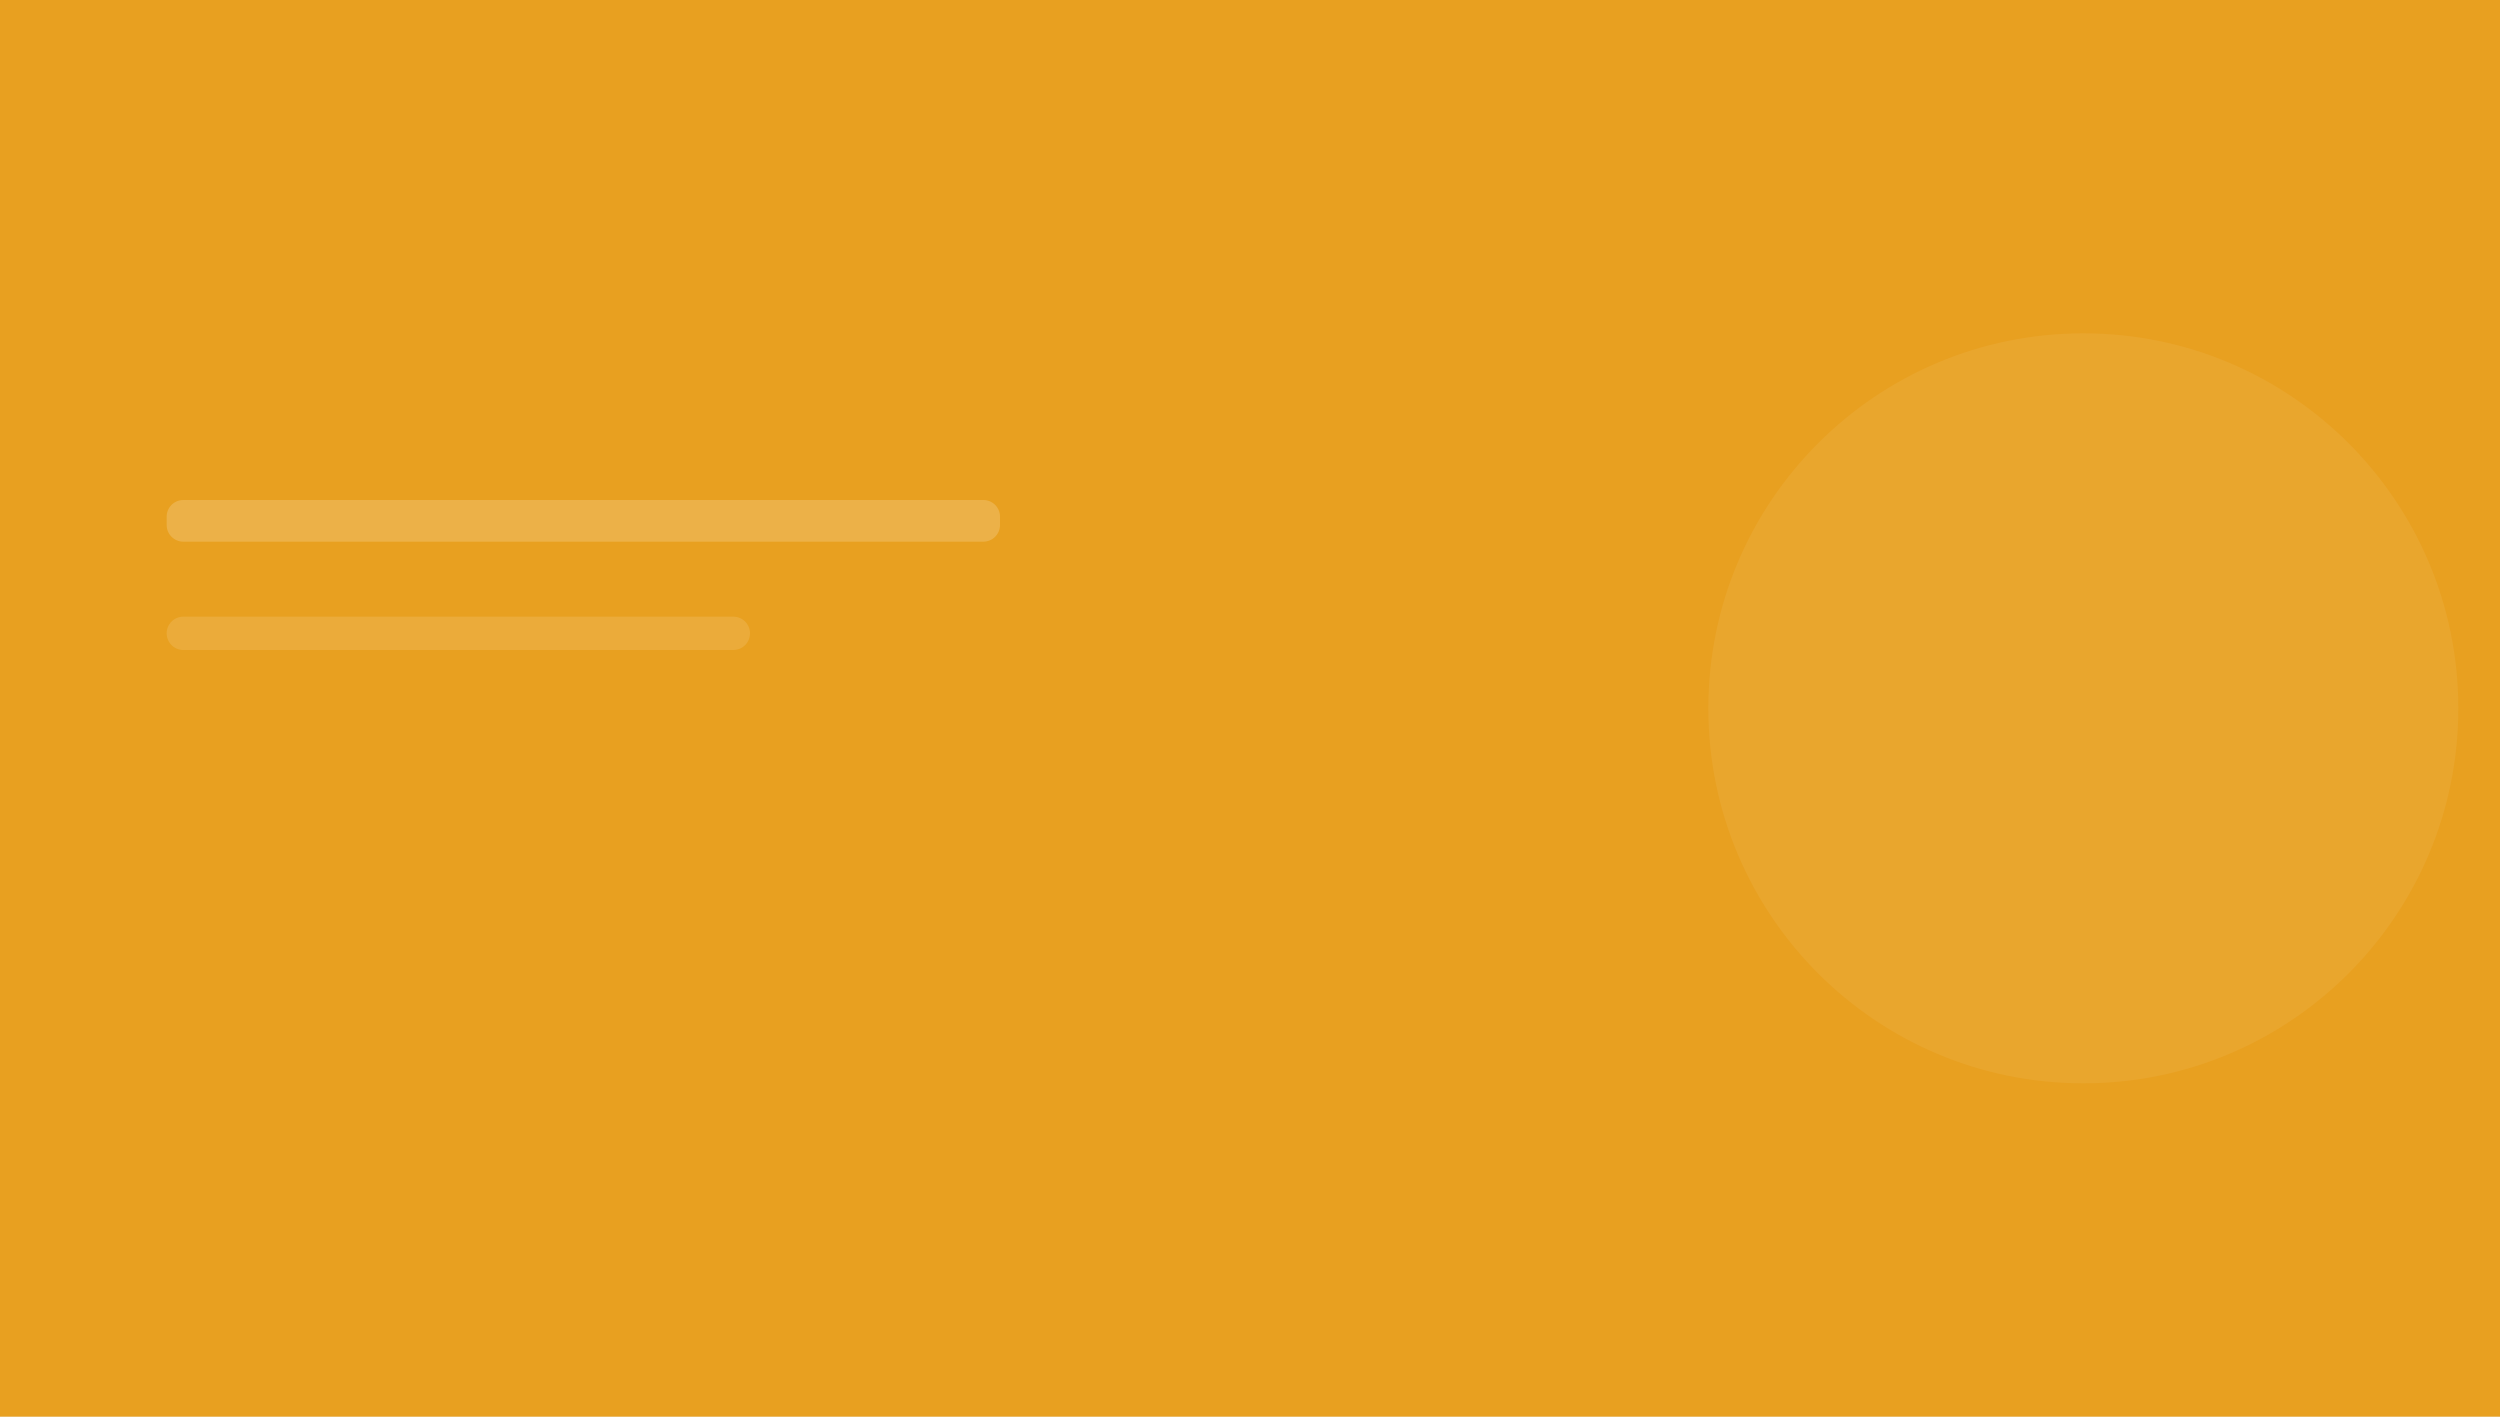
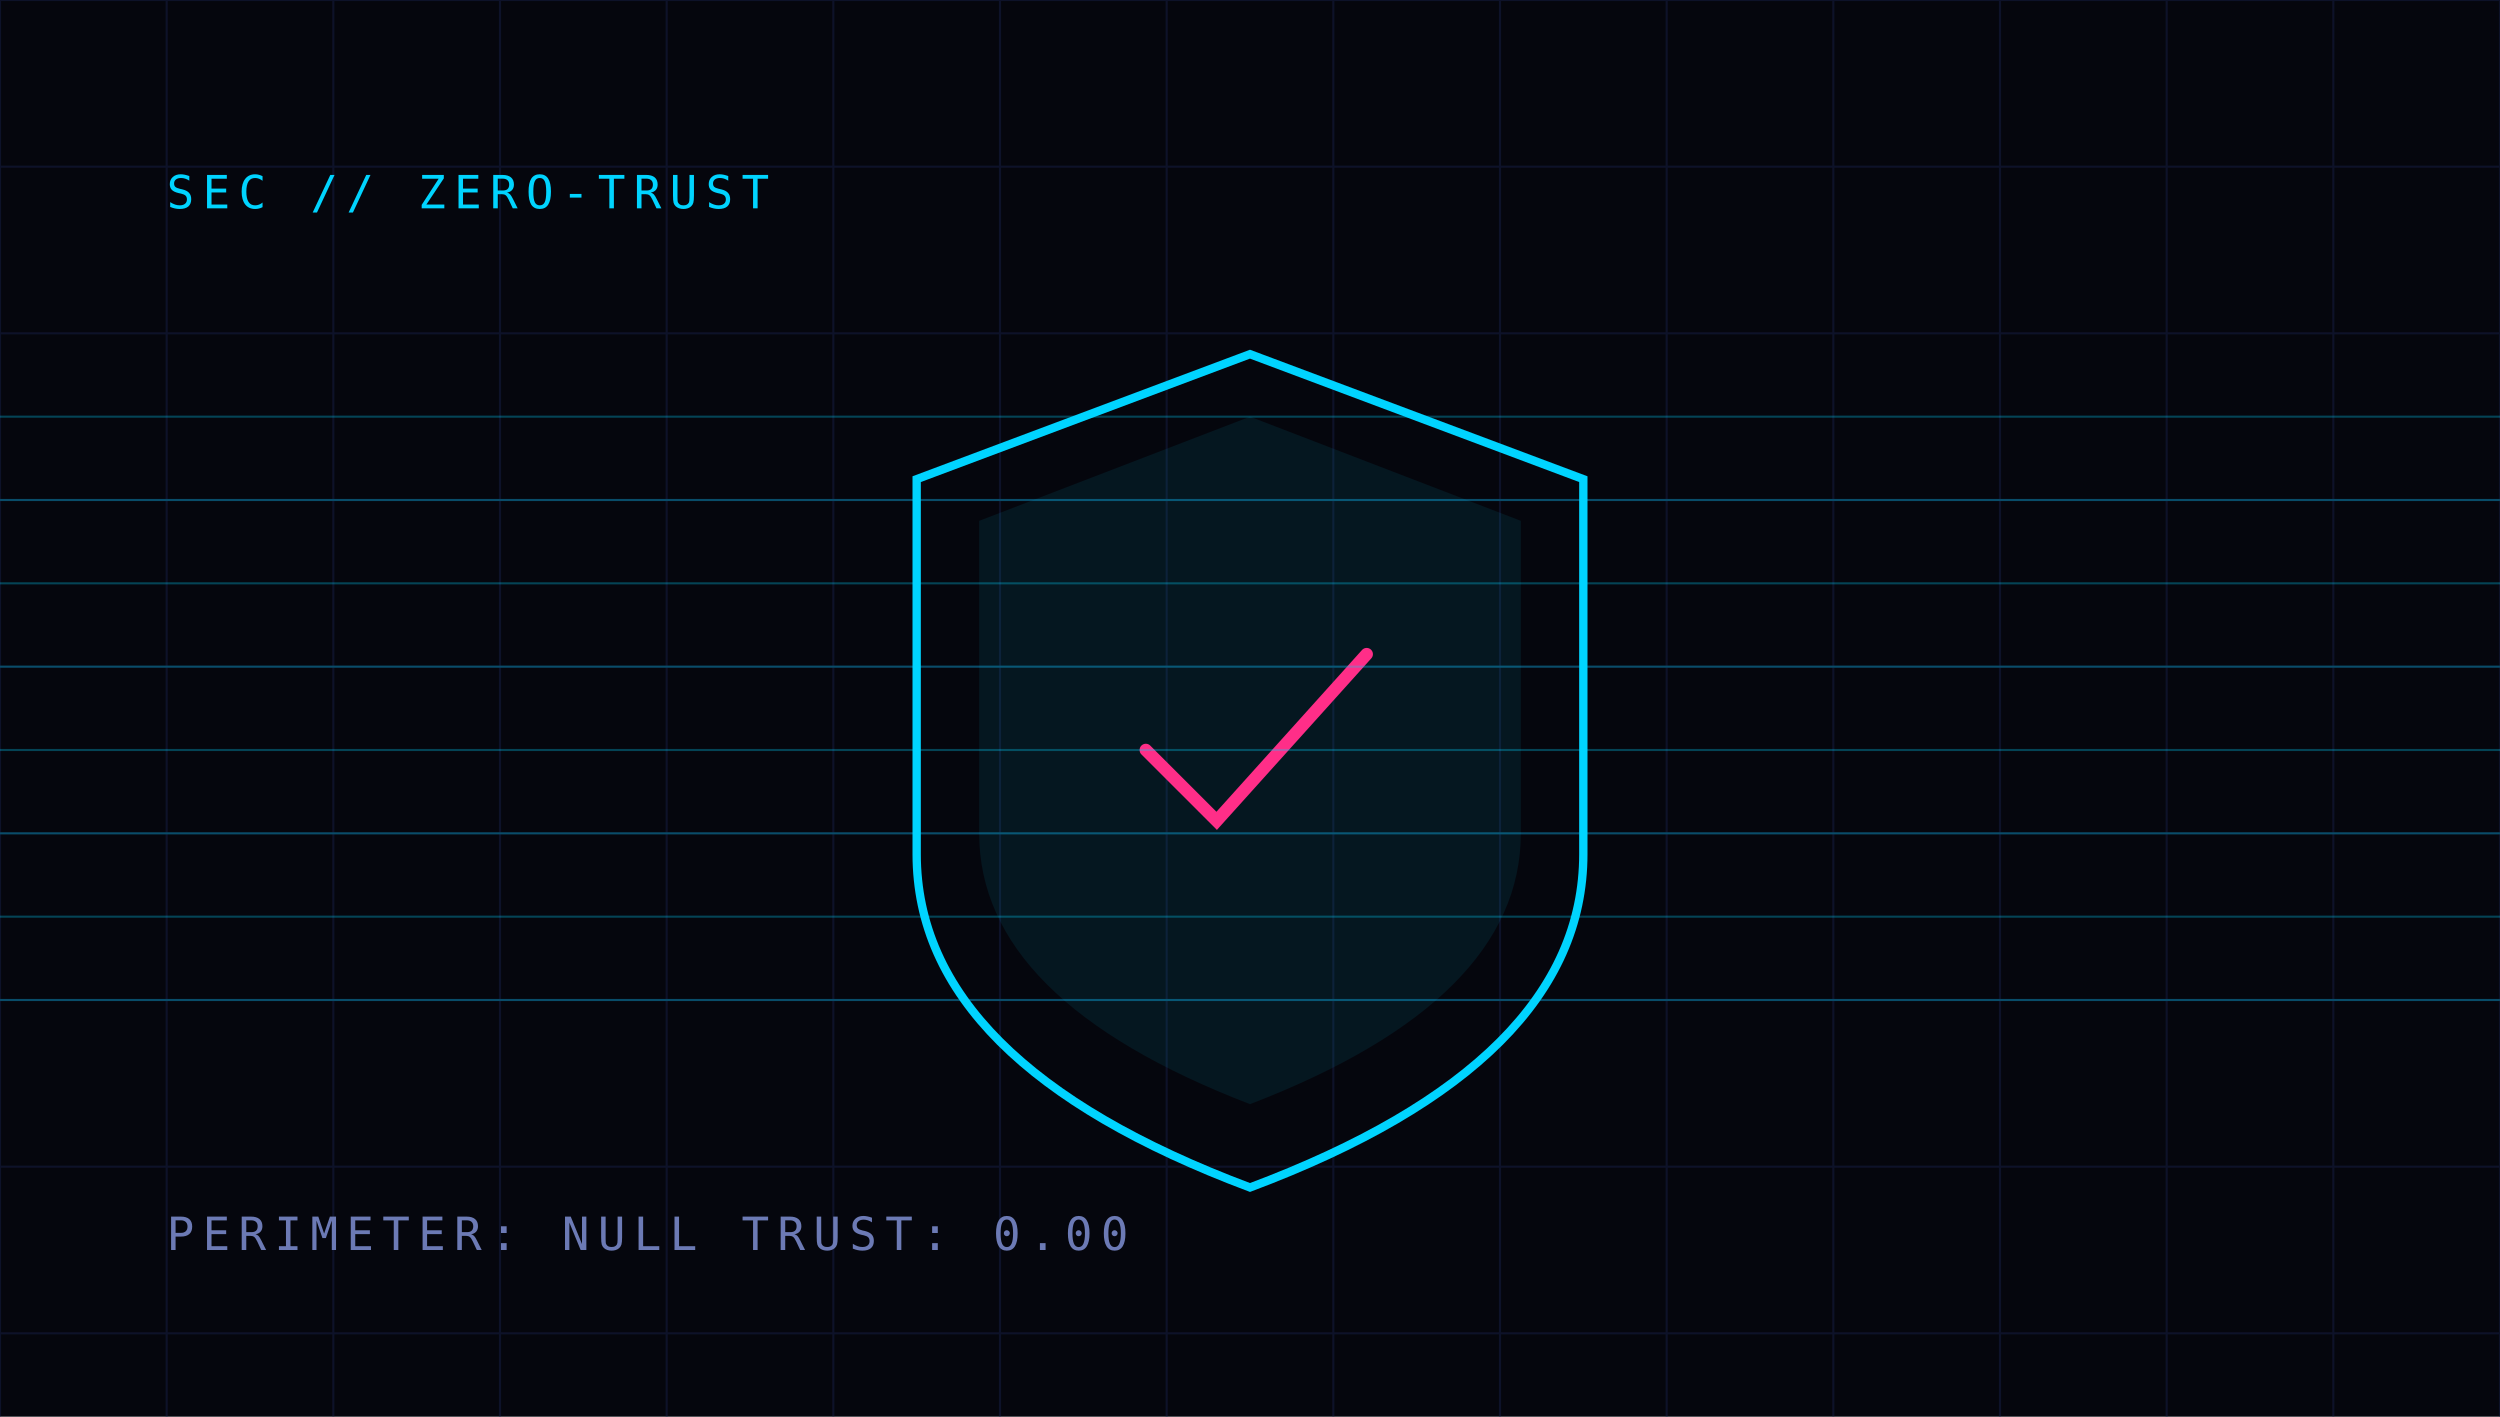
<svg xmlns="http://www.w3.org/2000/svg" width="600" height="340" viewBox="0 0 600 340">
-   <rect width="600" height="340" fill="#e8a020" />
-   <rect x="40" y="120" width="200" height="10" rx="4" fill="#ffffff" opacity="0.18" />
-   <rect x="40" y="148" width="140" height="8" rx="4" fill="#ffffff" opacity="0.12" />
-   <circle cx="500" cy="170" r="90" fill="#ffffff" opacity="0.06" />
+   <rect width="600" height="340" fill="#05060d" />
+   <g stroke="#1a2452" stroke-width="0.5" opacity="0.4">
+     <line x1="0" y1="0" x2="0" y2="340" />
+     <line x1="40" y1="0" x2="40" y2="340" />
+     <line x1="80" y1="0" x2="80" y2="340" />
+     <line x1="120" y1="0" x2="120" y2="340" />
+     <line x1="160" y1="0" x2="160" y2="340" />
+     <line x1="200" y1="0" x2="200" y2="340" />
+     <line x1="240" y1="0" x2="240" y2="340" />
+     <line x1="280" y1="0" x2="280" y2="340" />
+     <line x1="320" y1="0" x2="320" y2="340" />
+     <line x1="360" y1="0" x2="360" y2="340" />
+     <line x1="400" y1="0" x2="400" y2="340" />
+     <line x1="440" y1="0" x2="440" y2="340" />
+     <line x1="480" y1="0" x2="480" y2="340" />
+     <line x1="520" y1="0" x2="520" y2="340" />
+     <line x1="560" y1="0" x2="560" y2="340" />
+     <line x1="600" y1="0" x2="600" y2="340" />
+     <line x1="0" y1="0" x2="600" y2="0" />
+     <line x1="0" y1="40" x2="600" y2="40" />
+     <line x1="0" y1="80" x2="600" y2="80" />
+     <line x1="0" y1="120" x2="600" y2="120" />
+     <line x1="0" y1="160" x2="600" y2="160" />
+     <line x1="0" y1="200" x2="600" y2="200" />
+     <line x1="0" y1="240" x2="600" y2="240" />
+     <line x1="0" y1="280" x2="600" y2="280" />
+     <line x1="0" y1="320" x2="600" y2="320" />
+     <line x1="0" y1="360" x2="600" y2="360" />
+   </g>
+   <text x="40" y="50" font-family="JetBrains Mono, monospace" font-size="11" fill="#00d4ff" letter-spacing="2">SEC // ZERO-TRUST</text>
+   <g transform="translate(300, 175)">
+     <path d="M 0 -90 L 80 -60 L 80 30 Q 80 80 0 110 Q -80 80 -80 30 L -80 -60 Z" fill="none" stroke="#00d4ff" stroke-width="2" />
+     <path d="M 0 -75 L 65 -50 L 65 25 Q 65 65 0 90 Q -65 65 -65 25 L -65 -50 Z" fill="#00d4ff" opacity="0.08" />
+     <path d="M -25 5 L -8 22 L 28 -18" fill="none" stroke="#ff2e88" stroke-width="3" stroke-linecap="round" />
+   </g>
+   <g stroke="#00d4ff" stroke-width="0.5" opacity="0.3">
+     <line x1="0" y1="100" x2="600" y2="100" />
+     <line x1="0" y1="120" x2="600" y2="120" />
+     <line x1="0" y1="140" x2="600" y2="140" />
+     <line x1="0" y1="160" x2="600" y2="160" />
+     <line x1="0" y1="180" x2="600" y2="180" />
+     <line x1="0" y1="200" x2="600" y2="200" />
+     <line x1="0" y1="220" x2="600" y2="220" />
+     <line x1="0" y1="240" x2="600" y2="240" />
+   </g>
+   <text x="40" y="300" font-family="JetBrains Mono, monospace" font-size="11" fill="#6c7ab5" letter-spacing="2">PERIMETER: NULL    TRUST: 0.00</text>
</svg>
